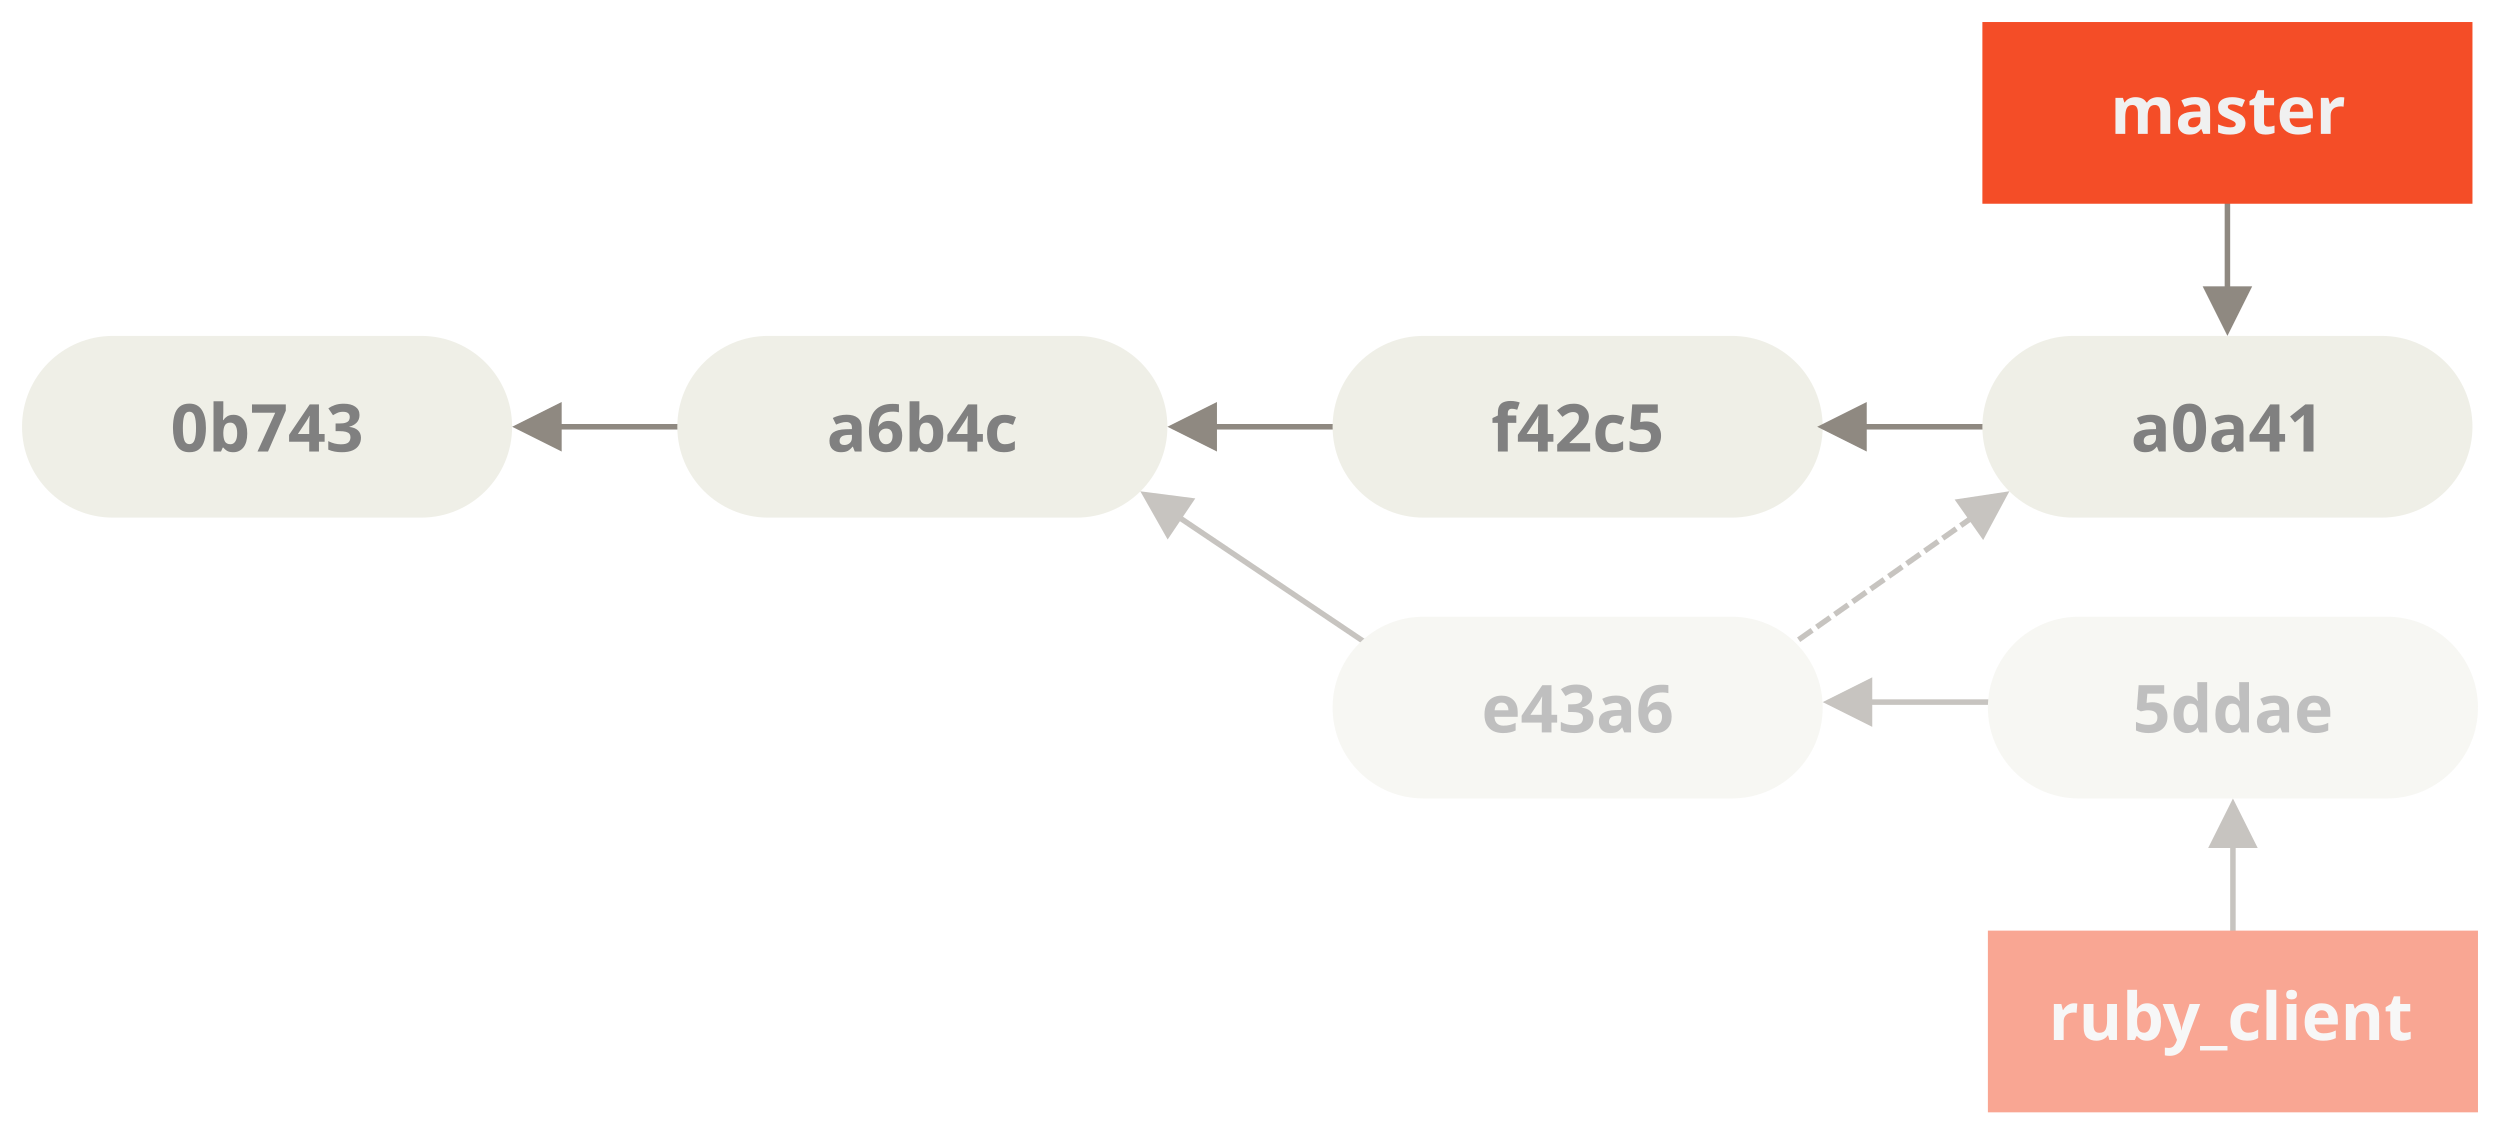
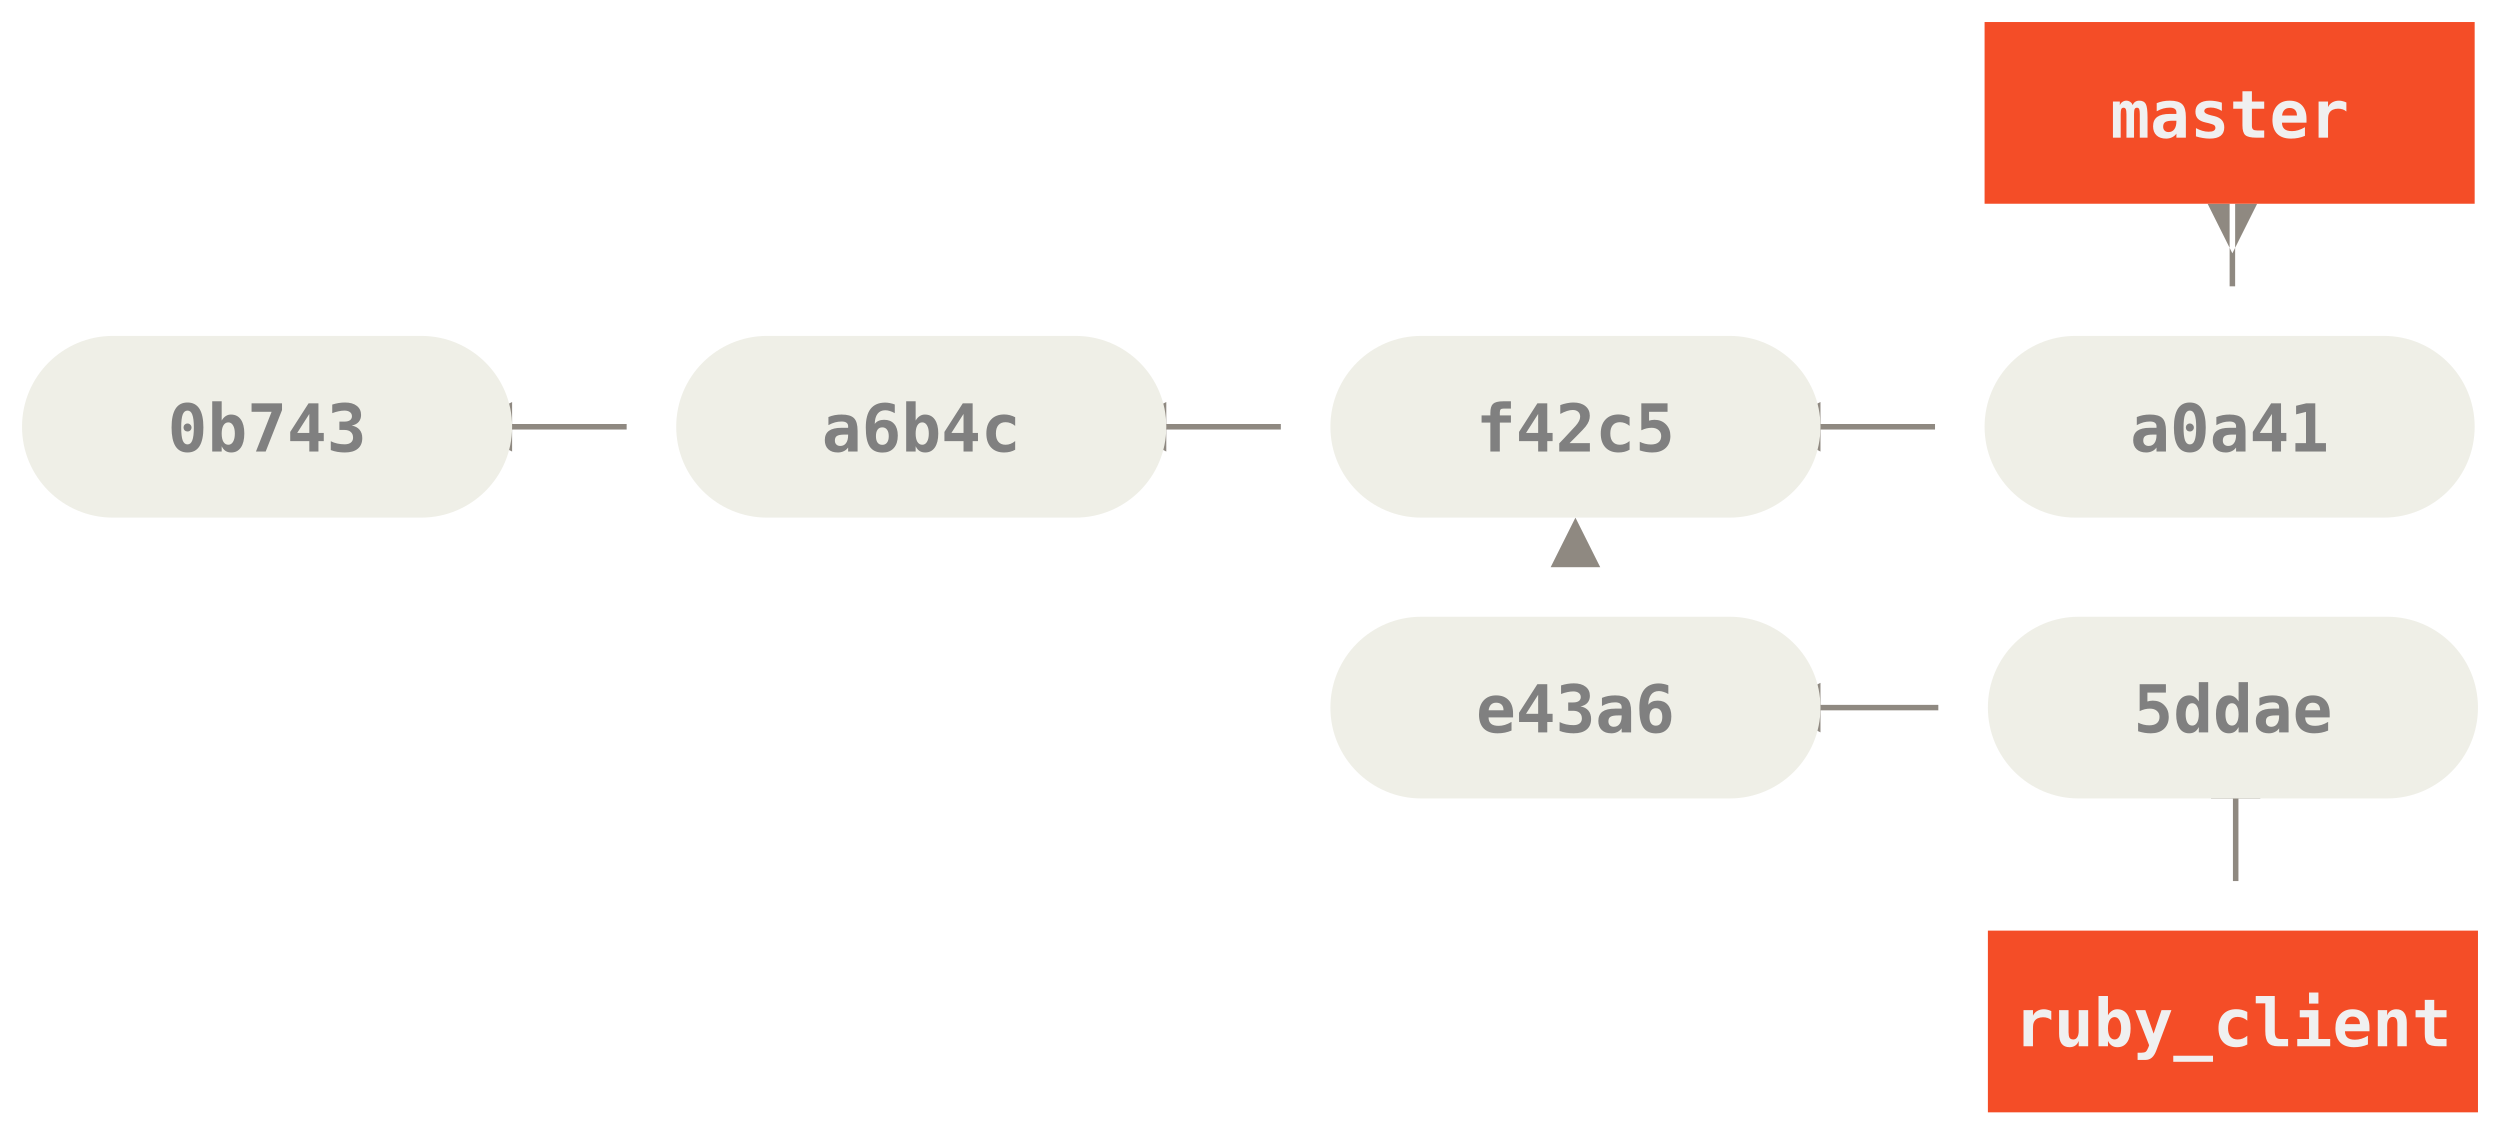
- <svg xmlns="http://www.w3.org/2000/svg" id="svg7927" version="1.1" viewBox="0 0 454 206">
-   <g id="g8127" transform="translate(-2,-5)">
-     <g id="Line-+-brown-2" transform="translate(6,66)" style="fill-rule:evenodd;fill:none">
-       <g id="brown">
-         <rect id="Rectangle-1" width="89" height="33" rx="16.5" ry="16.5" style="fill-rule:evenodd;fill:#efefe7" />
-         <text id="C6" font-size="12px" font-weight="700" style="fill:#979797;font-family:'Source Code Pro';font-size:12px;font-weight:700;text-anchor:middle">
-           <tspan id="tspan7853" x="44.5" y="21" style="fill:gray">0b743</tspan>
-         </text>
-       </g>
-     </g>
-     <path id="Line-4" d="m104 82h45v1h-45v4l-9-4.5 9-4.5z" style="fill:#8f8981" />
-     <g id="g7865" transform="translate(125,66)" style="fill-rule:evenodd;fill:none">
-       <rect id="rect7859" width="89" height="33" rx="16.5" ry="16.5" style="fill-rule:evenodd;fill:#efefe7" />
-       <text id="text7863" font-size="12px" font-weight="700" style="fill:#979797;font-family:'Source Code Pro';font-size:12px;font-weight:700;text-anchor:middle">
-         <tspan id="tspan7861" x="44.5" y="21" style="fill:gray">a6b4c</tspan>
-       </text>
-     </g>
-     <g id="Line-3-+-brown-3" transform="translate(214,66)" style="fill-rule:evenodd;fill:none">
-       <path id="Line-3" d="m9 16h45v1h-45v4l-9-4.5 9-4.5z" style="fill-rule:nonzero;fill:#8f8981" />
-       <g id="g7874" transform="translate(30)">
-         <rect id="rect7868" width="89" height="33" rx="16.5" ry="16.5" style="fill-rule:evenodd;fill:#efefe7" />
-         <text id="text7872" font-size="12px" font-weight="700" style="fill:#979797;font-family:'Source Code Pro';font-size:12px;font-weight:700;text-anchor:middle">
-           <tspan id="tspan7870" x="44.5" y="21" style="fill:gray">f42c5</tspan>
-         </text>
-       </g>
-     </g>
-     <path id="path7877" d="m341 82h45v1h-45v4l-9-4.5 9-4.5z" style="fill:#8f8981" />
-     <g id="g7885" transform="translate(362,66)" style="fill-rule:evenodd;fill:none">
-       <rect id="rect7879" width="89" height="33" rx="16.5" ry="16.5" style="fill-rule:evenodd;fill:#efefe7" />
-       <text id="text7883" font-size="12px" font-weight="700" style="fill:#979797;font-family:'Source Code Pro';font-size:12px;font-weight:700;text-anchor:middle">
-         <tspan id="tspan7881" x="44.5" y="21" style="fill:gray">a0a41</tspan>
-       </text>
-     </g>
-     <g id="g7999" transform="translate(-2)">
-       <path id="Line-2" transform="translate(366,9)" d="m42 48v-43h1v43h4l-4.5 9-4.5-9z" style="fill:#8f8981" />
-       <g id="g7992">
-         <rect id="Rectangle-2" transform="matrix(.83962 0 0 1 364 9)" width="106" height="33" style="fill-rule:evenodd;fill:#f44d27" />
-         <text id="master" transform="translate(355.6 9.316)" font-size="12px" font-weight="700" style="fill-rule:evenodd;fill:#979797;font-family:'Source Code Pro';font-size:12px;font-weight:700;text-anchor:middle">
-           <tspan id="tspan7889" x="53" y="20" style="fill:#f0f0f0">master</tspan>
-         </text>
-       </g>
-     </g>
-     <g id="g8078" style="opacity:.5">
-       <g id="g8057">
-         <path id="Line-5" transform="translate(209,94)" d="m150.84 5.804-1.491 1.05-.576-.817 1.491-1.05-2.304-3.27 9.949-1.505-4.766 8.862zm-37.46 26.392-.576-.817 2.452-1.728.576.817zm3.27-2.304-.576-.817 2.452-1.728.576.817zm3.27-2.304-.576-.817 2.452-1.728.576.817zm3.27-2.304-.576-.817 2.452-1.728.576.817zm3.27-2.304-.576-.817 2.452-1.728.576.817zm3.27-2.304-.576-.817 2.452-1.728.576.817zm3.27-2.304-.576-.817 2.452-1.728.576.817zm3.27-2.304-.576-.817 2.452-1.728.576.817zm3.27-2.304-.576-.817 2.452-1.728.576.817zm3.27-2.304-.576-.817 2.452-1.728.576.817zm3.27-2.304-.576-.817 2.452-1.728.576.817z" style="fill:#8f8981" />
-         <path id="Line" transform="translate(209,94)" d="m7.833 4.828 51.361 34.536-.558.83-51.361-34.536-2.232 3.319-4.958-8.756 9.98 1.288z" style="fill:#8f8981" />
-         <g id="g7903" transform="translate(244,117)" style="fill-rule:evenodd;fill:none">
-           <rect id="rect7897" width="89" height="33" rx="16.5" ry="16.5" style="fill-rule:evenodd;fill:#efefe7" />
-           <text id="text7901" font-size="12px" font-weight="700" style="fill:#979797;font-family:'Source Code Pro';font-size:12px;font-weight:700;text-anchor:middle">
-             <tspan id="tspan7899" x="44.5" y="21" style="fill:gray">e43a6</tspan>
-           </text>
-         </g>
-       </g>
-       <g id="g8044">
-         <path id="Line-6" transform="translate(209,94)" d="m133 38h45v1h-45v4l-9-4.5 9-4.5z" style="fill:#8f8981" />
-         <g id="g7912" transform="translate(363,117)" style="fill-rule:evenodd;fill:none">
-           <rect id="rect7906" width="89" height="33" rx="16.5" ry="16.5" style="fill-rule:evenodd;fill:#efefe7" />
-           <text id="text7910" font-size="12px" font-weight="700" style="fill:#979797;font-family:'Source Code Pro';font-size:12px;font-weight:700;text-anchor:middle">
-             <tspan id="tspan7908" x="44.5" y="21" style="fill:gray">5ddae</tspan>
-           </text>
-         </g>
-       </g>
-       <g id="g8037">
-         <path id="path7914" transform="translate(365,150)" d="m43 9v32h-1v-32h-4l4.5-9 4.5 9z" style="fill:#8f8981" />
-         <g id="g8030" transform="translate(-2)">
-           <rect id="rect7916" transform="matrix(.83962 0 0 1 365 174)" width="106" height="33" style="fill-rule:evenodd;fill:#f44d27" />
-           <text id="text7920" transform="translate(356.1 173.87)" font-size="12px" font-weight="700" style="fill-rule:evenodd;fill:#979797;font-family:'Source Code Pro';font-size:12px;font-weight:700;text-anchor:middle">
-             <tspan id="tspan7918" x="53" y="20" style="fill:#f0f0f0">ruby_client</tspan>
-           </text>
-         </g>
-       </g>
-     </g>
+ <svg xmlns="http://www.w3.org/2000/svg" version="1.1" width="908" height="412" viewBox="0 0 454 206">
+   <path d="m93 77h20.8v1h-20.8v4l-9-4.5 9-4.5z" fill="#8f8981" />
+   <path d="m211.8 77h20.8v1h-20.8v4l-9-4.5 9-4.5z" fill="#8f8981" />
+   <path d="m330.6 77h20.8v1h-20.8v4l-9-4.5 9-4.5z" fill="#8f8981" />
+   <path d="M286.1 112 L286.1 103 L290.6 103 L286.1 94 L281.6 103 L286.1 103 Z" fill="#8f8981" />
+   <path d="m330.6 128h21.4v1h-21.4v4l-9-4.5 9-4.5z" fill="#8f8981" />
+   <path d="m404.9 37v15h1v-15h4l-4.5 9-4.5-9z" fill="#8f8981" />
+   <path d="m405.5 145v15h1v-15h4l-4.5-9-4.5 9z" fill="#8f8981" />
+   <g>
+     <rect x="4" y="61" width="89" height="33" rx="16.5" ry="16.5" fill="#efefe7" />
+     <text font-size="12px" font-weight="700" font-family="'JetBrains Mono', 'Source Code Pro', monospace" text-anchor="middle">
+       <tspan x="48.5" y="82" fill="gray">0b743</tspan>
+     </text>
+   </g>
+   <g>
+     <rect x="122.8" y="61" width="89" height="33" rx="16.5" ry="16.5" fill="#efefe7" />
+     <text font-size="12px" font-weight="700" font-family="'JetBrains Mono', 'Source Code Pro', monospace" text-anchor="middle">
+       <tspan x="167.3" y="82" fill="gray">a6b4c</tspan>
+     </text>
+   </g>
+   <g>
+     <rect x="241.6" y="61" width="89" height="33" rx="16.5" ry="16.5" fill="#efefe7" />
+     <text font-size="12px" font-weight="700" font-family="'JetBrains Mono', 'Source Code Pro', monospace" text-anchor="middle">
+       <tspan x="286.1" y="82" fill="gray">f42c5</tspan>
+     </text>
+   </g>
+   <g>
+     <rect x="360.4" y="61" width="89" height="33" rx="16.5" ry="16.5" fill="#efefe7" />
+     <text font-size="12px" font-weight="700" font-family="'JetBrains Mono', 'Source Code Pro', monospace" text-anchor="middle">
+       <tspan x="404.9" y="82" fill="gray">a0a41</tspan>
+     </text>
+   </g>
+   <g>
+     <rect x="360.4" y="4" width="89" height="33" fill="#f44d27" />
+     <text font-size="12px" font-weight="700" font-family="'JetBrains Mono', 'Source Code Pro', monospace" text-anchor="middle">
+       <tspan x="404.9" y="25" fill="#f0f0f0">master</tspan>
+     </text>
+   </g>
+   <g>
+     <rect x="241.6" y="112" width="89" height="33" rx="16.5" ry="16.5" fill="#efefe7" />
+     <text font-size="12px" font-weight="700" font-family="'JetBrains Mono', 'Source Code Pro', monospace" text-anchor="middle">
+       <tspan x="286.1" y="133" fill="gray">e43a6</tspan>
+     </text>
+   </g>
+   <g>
+     <rect x="361" y="112" width="89" height="33" rx="16.5" ry="16.5" fill="#efefe7" />
+     <text font-size="12px" font-weight="700" font-family="'JetBrains Mono', 'Source Code Pro', monospace" text-anchor="middle">
+       <tspan x="405.5" y="133" fill="gray">5ddae</tspan>
+     </text>
+   </g>
+   <g>
+     <rect x="361" y="169" width="89" height="33" fill="#f44d27" />
+     <text font-size="12px" font-weight="700" font-family="'JetBrains Mono', 'Source Code Pro', monospace" text-anchor="middle">
+       <tspan x="405.5" y="190" fill="#f0f0f0">ruby_client</tspan>
+     </text>
  </g>
</svg>
